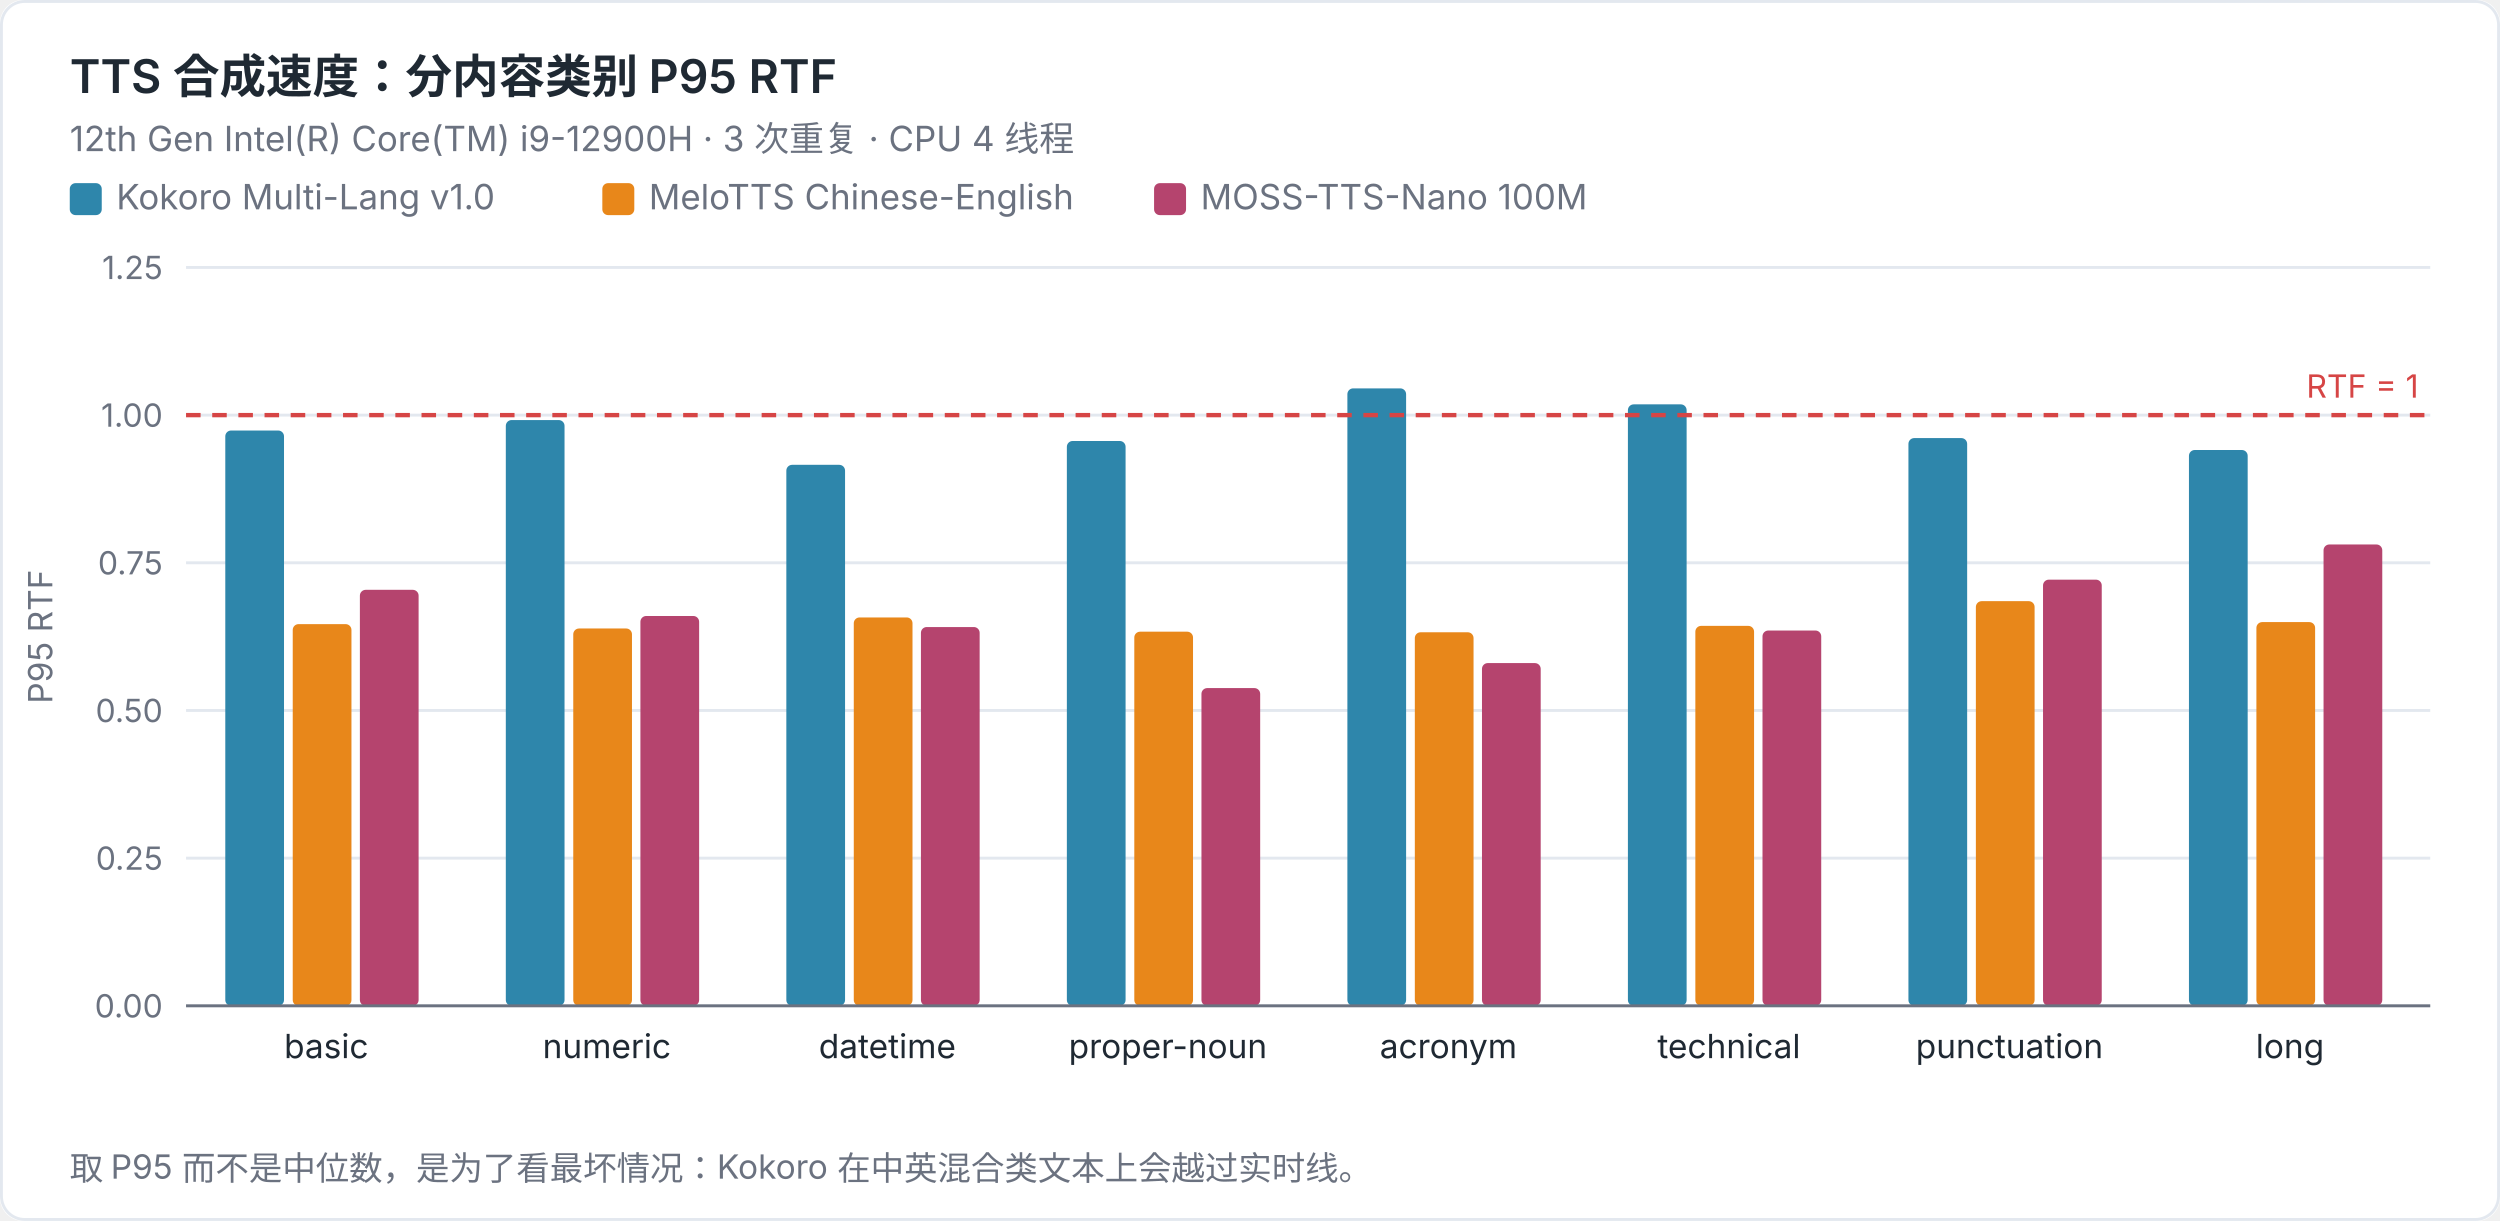
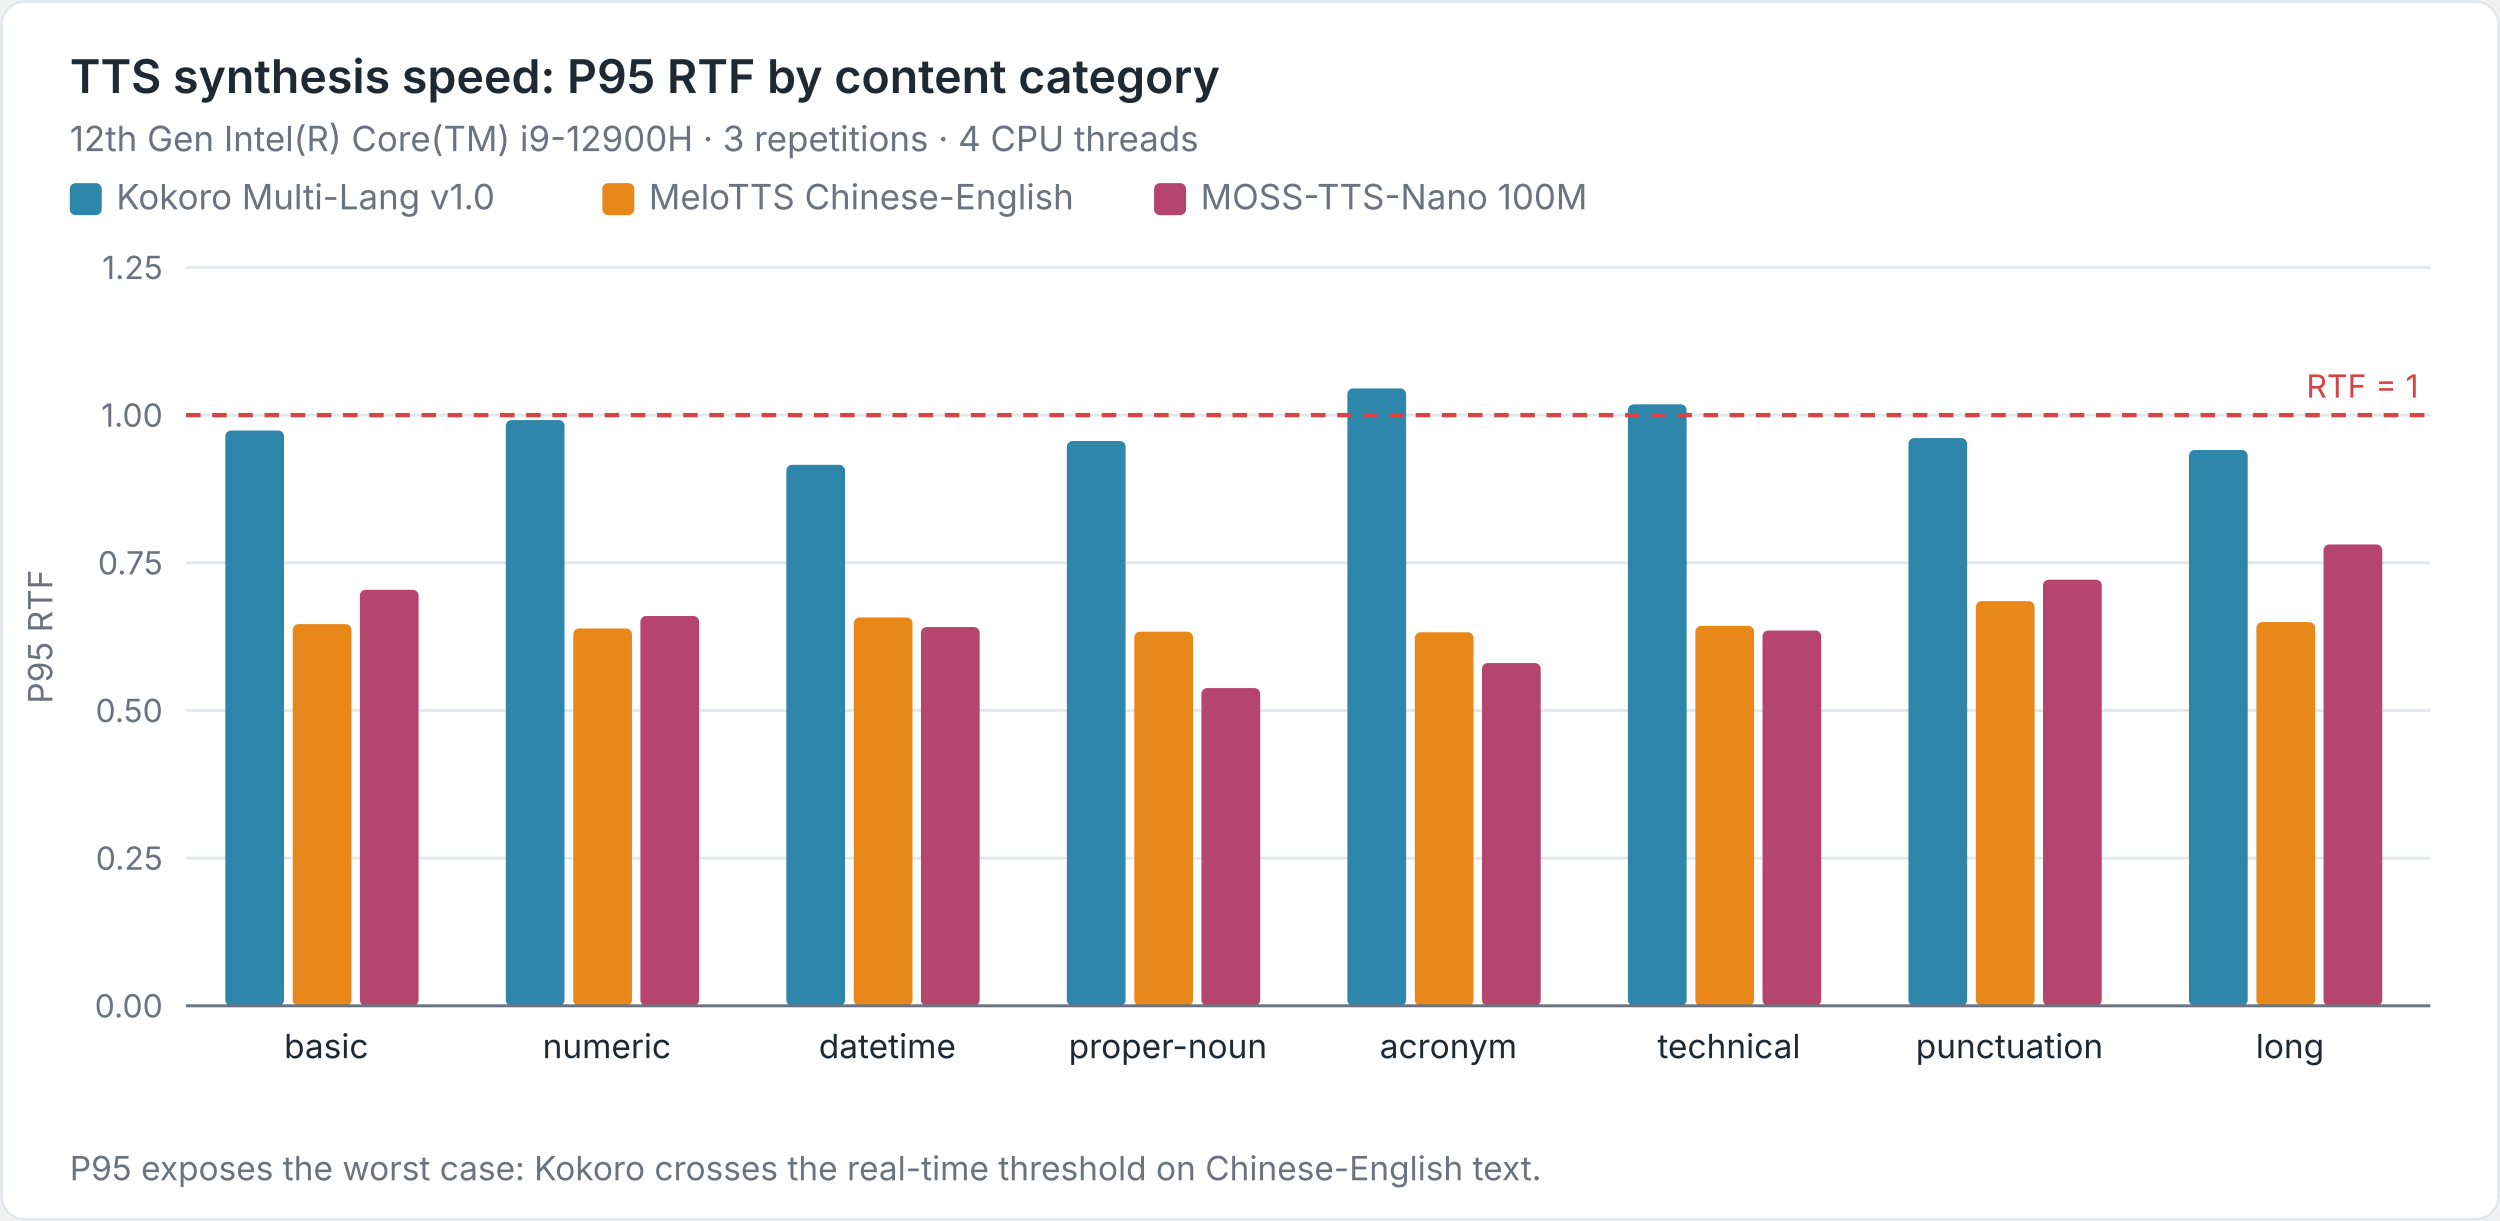
<svg xmlns="http://www.w3.org/2000/svg" width="860" height="420" viewBox="0 0 860 420" role="img">
  <rect width="860" height="420" fill="#FFFFFF" rx="8" />
  <rect x="0.5" y="0.5" width="859" height="419" fill="none" stroke="#E3E8EF" rx="8" />
-   <text x="24" y="32" font-family="-apple-system, BlinkMacSystemFont, 'Segoe UI', 'Noto Sans SC', 'Microsoft YaHei', sans-serif" font-size="16" fill="#1F2933" text-anchor="start" font-weight="600">TTS 合成速度：分内容类别 P95 RTF</text>
-   <text x="24" y="52" font-family="-apple-system, BlinkMacSystemFont, 'Segoe UI', 'Noto Sans SC', 'Microsoft YaHei', sans-serif" font-size="12" fill="#6B7280" text-anchor="start" font-weight="400">12th Gen Intel(R) Core(TM) i9-12900H · 3 次重复 · CPU 4 线程</text>
+   <text x="24" y="32" font-family="-apple-system, BlinkMacSystemFont, 'Segoe UI', 'Noto Sans SC', 'Microsoft YaHei', sans-serif" font-size="16" fill="#1F2933" text-anchor="start" font-weight="600">TTS synthesis speed: P95 RTF by content category</text>
+   <text x="24" y="52" font-family="-apple-system, BlinkMacSystemFont, 'Segoe UI', 'Noto Sans SC', 'Microsoft YaHei', sans-serif" font-size="12" fill="#6B7280" text-anchor="start" font-weight="400">12th Gen Intel(R) Core(TM) i9-12900H · 3 repetitions · 4 CPU threads</text>
  <rect x="24.0" y="63" width="11" height="11" rx="2" fill="#2E86AB" />
  <text x="40" y="72" font-family="-apple-system, BlinkMacSystemFont, 'Segoe UI', 'Noto Sans SC', 'Microsoft YaHei', sans-serif" font-size="12" fill="#6B7280" text-anchor="start" font-weight="400">Kokoro Multi-Lang v1.0</text>
  <rect x="207.2" y="63" width="11" height="11" rx="2" fill="#E8871A" />
  <text x="223.2" y="72" font-family="-apple-system, BlinkMacSystemFont, 'Segoe UI', 'Noto Sans SC', 'Microsoft YaHei', sans-serif" font-size="12" fill="#6B7280" text-anchor="start" font-weight="400">MeloTTS Chinese-English</text>
  <rect x="397.0" y="63" width="11" height="11" rx="2" fill="#B5446E" />
  <text x="413" y="72" font-family="-apple-system, BlinkMacSystemFont, 'Segoe UI', 'Noto Sans SC', 'Microsoft YaHei', sans-serif" font-size="12" fill="#6B7280" text-anchor="start" font-weight="400">MOSS-TTS-Nano 100M</text>
  <line x1="64" y1="346" x2="836" y2="346" stroke="#E3E8EF" />
  <text x="56" y="350" font-family="-apple-system, BlinkMacSystemFont, 'Segoe UI', 'Noto Sans SC', 'Microsoft YaHei', sans-serif" font-size="11" fill="#6B7280" text-anchor="end" font-weight="400">0.00</text>
  <line x1="64" y1="295.2" x2="836" y2="295.2" stroke="#E3E8EF" />
  <text x="56" y="299.2" font-family="-apple-system, BlinkMacSystemFont, 'Segoe UI', 'Noto Sans SC', 'Microsoft YaHei', sans-serif" font-size="11" fill="#6B7280" text-anchor="end" font-weight="400">0.25</text>
  <line x1="64" y1="244.4" x2="836" y2="244.4" stroke="#E3E8EF" />
  <text x="56" y="248.4" font-family="-apple-system, BlinkMacSystemFont, 'Segoe UI', 'Noto Sans SC', 'Microsoft YaHei', sans-serif" font-size="11" fill="#6B7280" text-anchor="end" font-weight="400">0.50</text>
  <line x1="64" y1="193.6" x2="836" y2="193.6" stroke="#E3E8EF" />
  <text x="56" y="197.6" font-family="-apple-system, BlinkMacSystemFont, 'Segoe UI', 'Noto Sans SC', 'Microsoft YaHei', sans-serif" font-size="11" fill="#6B7280" text-anchor="end" font-weight="400">0.75</text>
  <line x1="64" y1="142.8" x2="836" y2="142.8" stroke="#E3E8EF" />
  <text x="56" y="146.8" font-family="-apple-system, BlinkMacSystemFont, 'Segoe UI', 'Noto Sans SC', 'Microsoft YaHei', sans-serif" font-size="11" fill="#6B7280" text-anchor="end" font-weight="400">1.00</text>
  <line x1="64" y1="92" x2="836" y2="92" stroke="#E3E8EF" />
  <text x="56" y="96" font-family="-apple-system, BlinkMacSystemFont, 'Segoe UI', 'Noto Sans SC', 'Microsoft YaHei', sans-serif" font-size="11" fill="#6B7280" text-anchor="end" font-weight="400">1.25</text>
  <text x="18" y="219" font-family="-apple-system, BlinkMacSystemFont, 'Segoe UI', 'Noto Sans SC', 'Microsoft YaHei', sans-serif" font-size="11.5" fill="#6B7280" text-anchor="middle" font-weight="400" transform="rotate(-90 18 219)">P95 RTF</text>
  <rect x="77.5" y="148.1" width="20.2" height="197.9" fill="#2E86AB" rx="2" />
  <rect x="100.7" y="214.7" width="20.2" height="131.3" fill="#E8871A" rx="2" />
  <rect x="123.8" y="202.9" width="20.2" height="143.1" fill="#B5446E" rx="2" />
  <text x="112.25" y="364" font-family="-apple-system, BlinkMacSystemFont, 'Segoe UI', 'Noto Sans SC', 'Microsoft YaHei', sans-serif" font-size="11.5" fill="#1F2933" text-anchor="middle" font-weight="400">basic</text>
  <rect x="174.0" y="144.5" width="20.2" height="201.5" fill="#2E86AB" rx="2" />
  <rect x="197.2" y="216.2" width="20.2" height="129.8" fill="#E8871A" rx="2" />
  <rect x="220.3" y="211.9" width="20.2" height="134.1" fill="#B5446E" rx="2" />
  <text x="208.75" y="364" font-family="-apple-system, BlinkMacSystemFont, 'Segoe UI', 'Noto Sans SC', 'Microsoft YaHei', sans-serif" font-size="11.5" fill="#1F2933" text-anchor="middle" font-weight="400">numeric</text>
  <rect x="270.5" y="159.9" width="20.2" height="186.1" fill="#2E86AB" rx="2" />
  <rect x="293.7" y="212.4" width="20.2" height="133.6" fill="#E8871A" rx="2" />
  <rect x="316.8" y="215.7" width="20.2" height="130.3" fill="#B5446E" rx="2" />
  <text x="305.25" y="364" font-family="-apple-system, BlinkMacSystemFont, 'Segoe UI', 'Noto Sans SC', 'Microsoft YaHei', sans-serif" font-size="11.5" fill="#1F2933" text-anchor="middle" font-weight="400">datetime</text>
  <rect x="367.0" y="151.7" width="20.2" height="194.3" fill="#2E86AB" rx="2" />
  <rect x="390.2" y="217.3" width="20.2" height="128.7" fill="#E8871A" rx="2" />
  <rect x="413.3" y="236.7" width="20.2" height="109.3" fill="#B5446E" rx="2" />
  <text x="401.75" y="364" font-family="-apple-system, BlinkMacSystemFont, 'Segoe UI', 'Noto Sans SC', 'Microsoft YaHei', sans-serif" font-size="11.5" fill="#1F2933" text-anchor="middle" font-weight="400">proper-noun</text>
  <rect x="463.5" y="133.6" width="20.2" height="212.4" fill="#2E86AB" rx="2" />
  <rect x="486.7" y="217.5" width="20.2" height="128.5" fill="#E8871A" rx="2" />
  <rect x="509.8" y="228.1" width="20.2" height="117.9" fill="#B5446E" rx="2" />
  <text x="498.25" y="364" font-family="-apple-system, BlinkMacSystemFont, 'Segoe UI', 'Noto Sans SC', 'Microsoft YaHei', sans-serif" font-size="11.5" fill="#1F2933" text-anchor="middle" font-weight="400">acronym</text>
  <rect x="560.0" y="139.1" width="20.2" height="206.9" fill="#2E86AB" rx="2" />
  <rect x="583.2" y="215.3" width="20.2" height="130.7" fill="#E8871A" rx="2" />
  <rect x="606.3" y="216.9" width="20.2" height="129.1" fill="#B5446E" rx="2" />
  <text x="594.75" y="364" font-family="-apple-system, BlinkMacSystemFont, 'Segoe UI', 'Noto Sans SC', 'Microsoft YaHei', sans-serif" font-size="11.5" fill="#1F2933" text-anchor="middle" font-weight="400">technical</text>
  <rect x="656.5" y="150.7" width="20.2" height="195.3" fill="#2E86AB" rx="2" />
  <rect x="679.7" y="206.8" width="20.2" height="139.2" fill="#E8871A" rx="2" />
  <rect x="702.8" y="199.4" width="20.2" height="146.6" fill="#B5446E" rx="2" />
  <text x="691.25" y="364" font-family="-apple-system, BlinkMacSystemFont, 'Segoe UI', 'Noto Sans SC', 'Microsoft YaHei', sans-serif" font-size="11.5" fill="#1F2933" text-anchor="middle" font-weight="400">punctuation</text>
  <rect x="753.0" y="154.8" width="20.2" height="191.2" fill="#2E86AB" rx="2" />
  <rect x="776.2" y="214.0" width="20.2" height="132.0" fill="#E8871A" rx="2" />
  <rect x="799.3" y="187.3" width="20.2" height="158.7" fill="#B5446E" rx="2" />
  <text x="787.75" y="364" font-family="-apple-system, BlinkMacSystemFont, 'Segoe UI', 'Noto Sans SC', 'Microsoft YaHei', sans-serif" font-size="11.5" fill="#1F2933" text-anchor="middle" font-weight="400">long</text>
  <line x1="64" y1="142.8" x2="836" y2="142.8" stroke="#D64545" stroke-width="1.5" stroke-dasharray="5 4" />
  <text x="832" y="136.8" font-family="-apple-system, BlinkMacSystemFont, 'Segoe UI', 'Noto Sans SC', 'Microsoft YaHei', sans-serif" font-size="11" fill="#D64545" text-anchor="end" font-weight="400">RTF = 1</text>
  <line x1="64" y1="346" x2="836" y2="346" stroke="#6B7280" />
-   <text x="24" y="406" font-family="-apple-system, BlinkMacSystemFont, 'Segoe UI', 'Noto Sans SC', 'Microsoft YaHei', sans-serif" font-size="11.5" fill="#6B7280" text-anchor="start" font-weight="400">取 P95 而不是中位数，是为了看最坏情况：Kokoro 在中英混合类文本上会越过实时线。</text>
+   <text x="24" y="406" font-family="-apple-system, BlinkMacSystemFont, 'Segoe UI', 'Noto Sans SC', 'Microsoft YaHei', sans-serif" font-size="11.5" fill="#6B7280" text-anchor="start" font-weight="400">P95 exposes the worst case: Kokoro crosses the real-time threshold on Chinese-English text.</text>
</svg>
